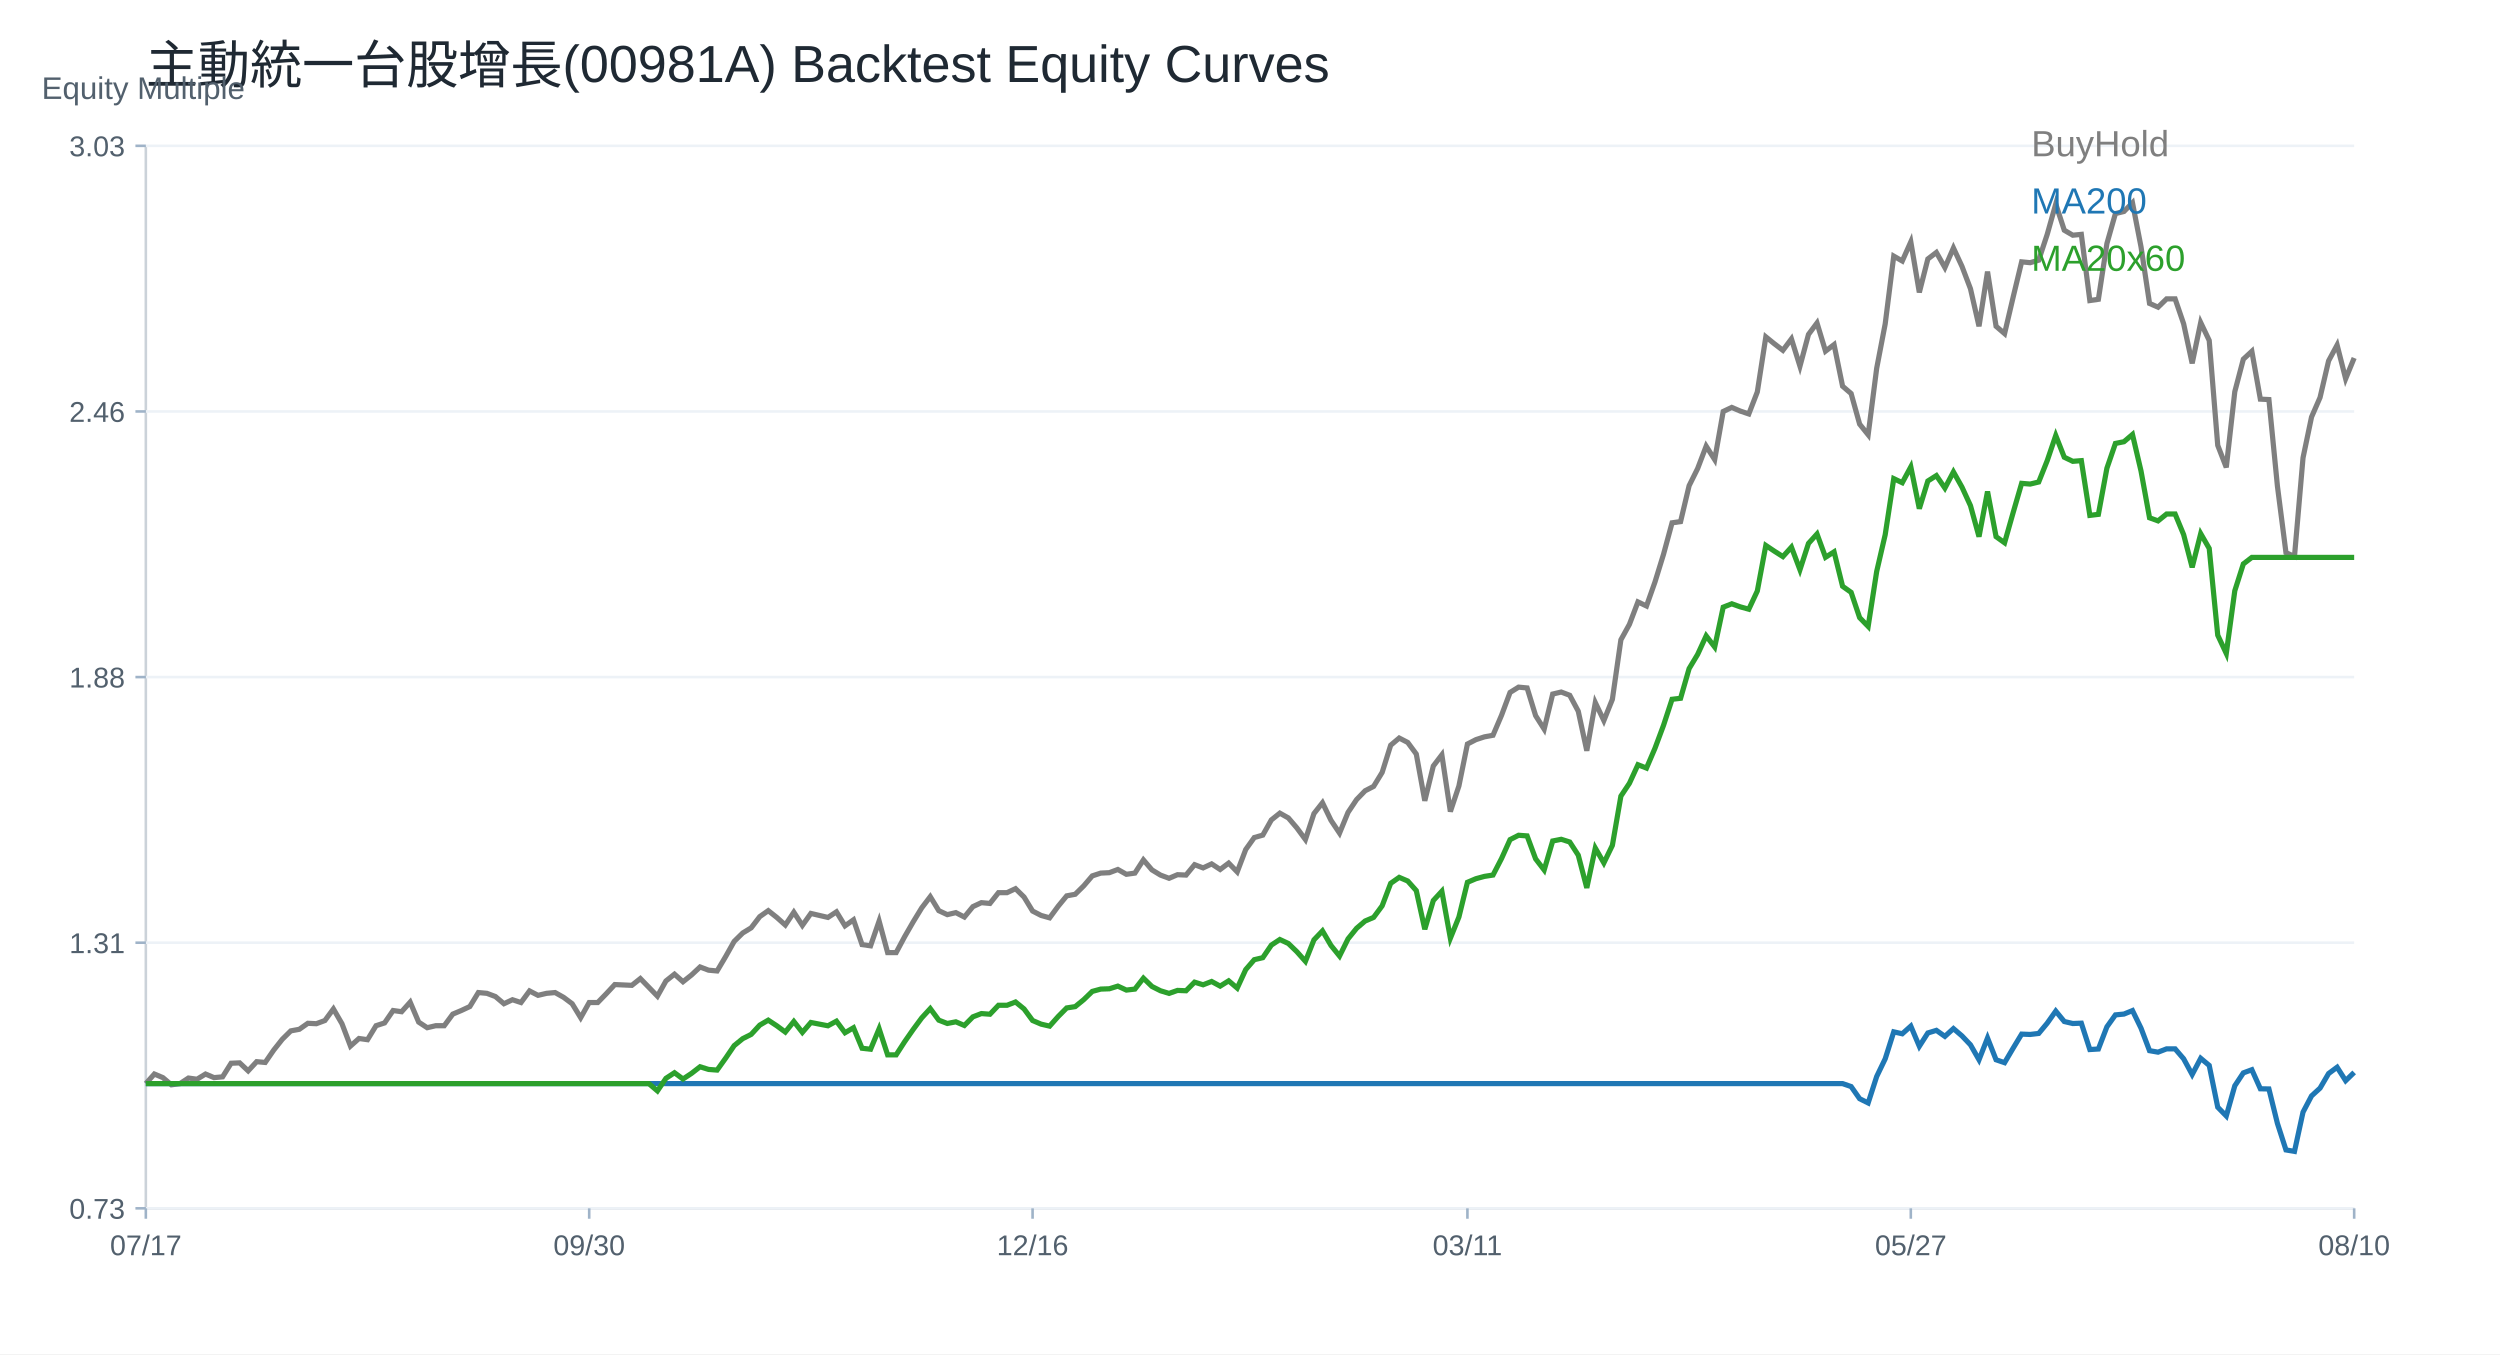
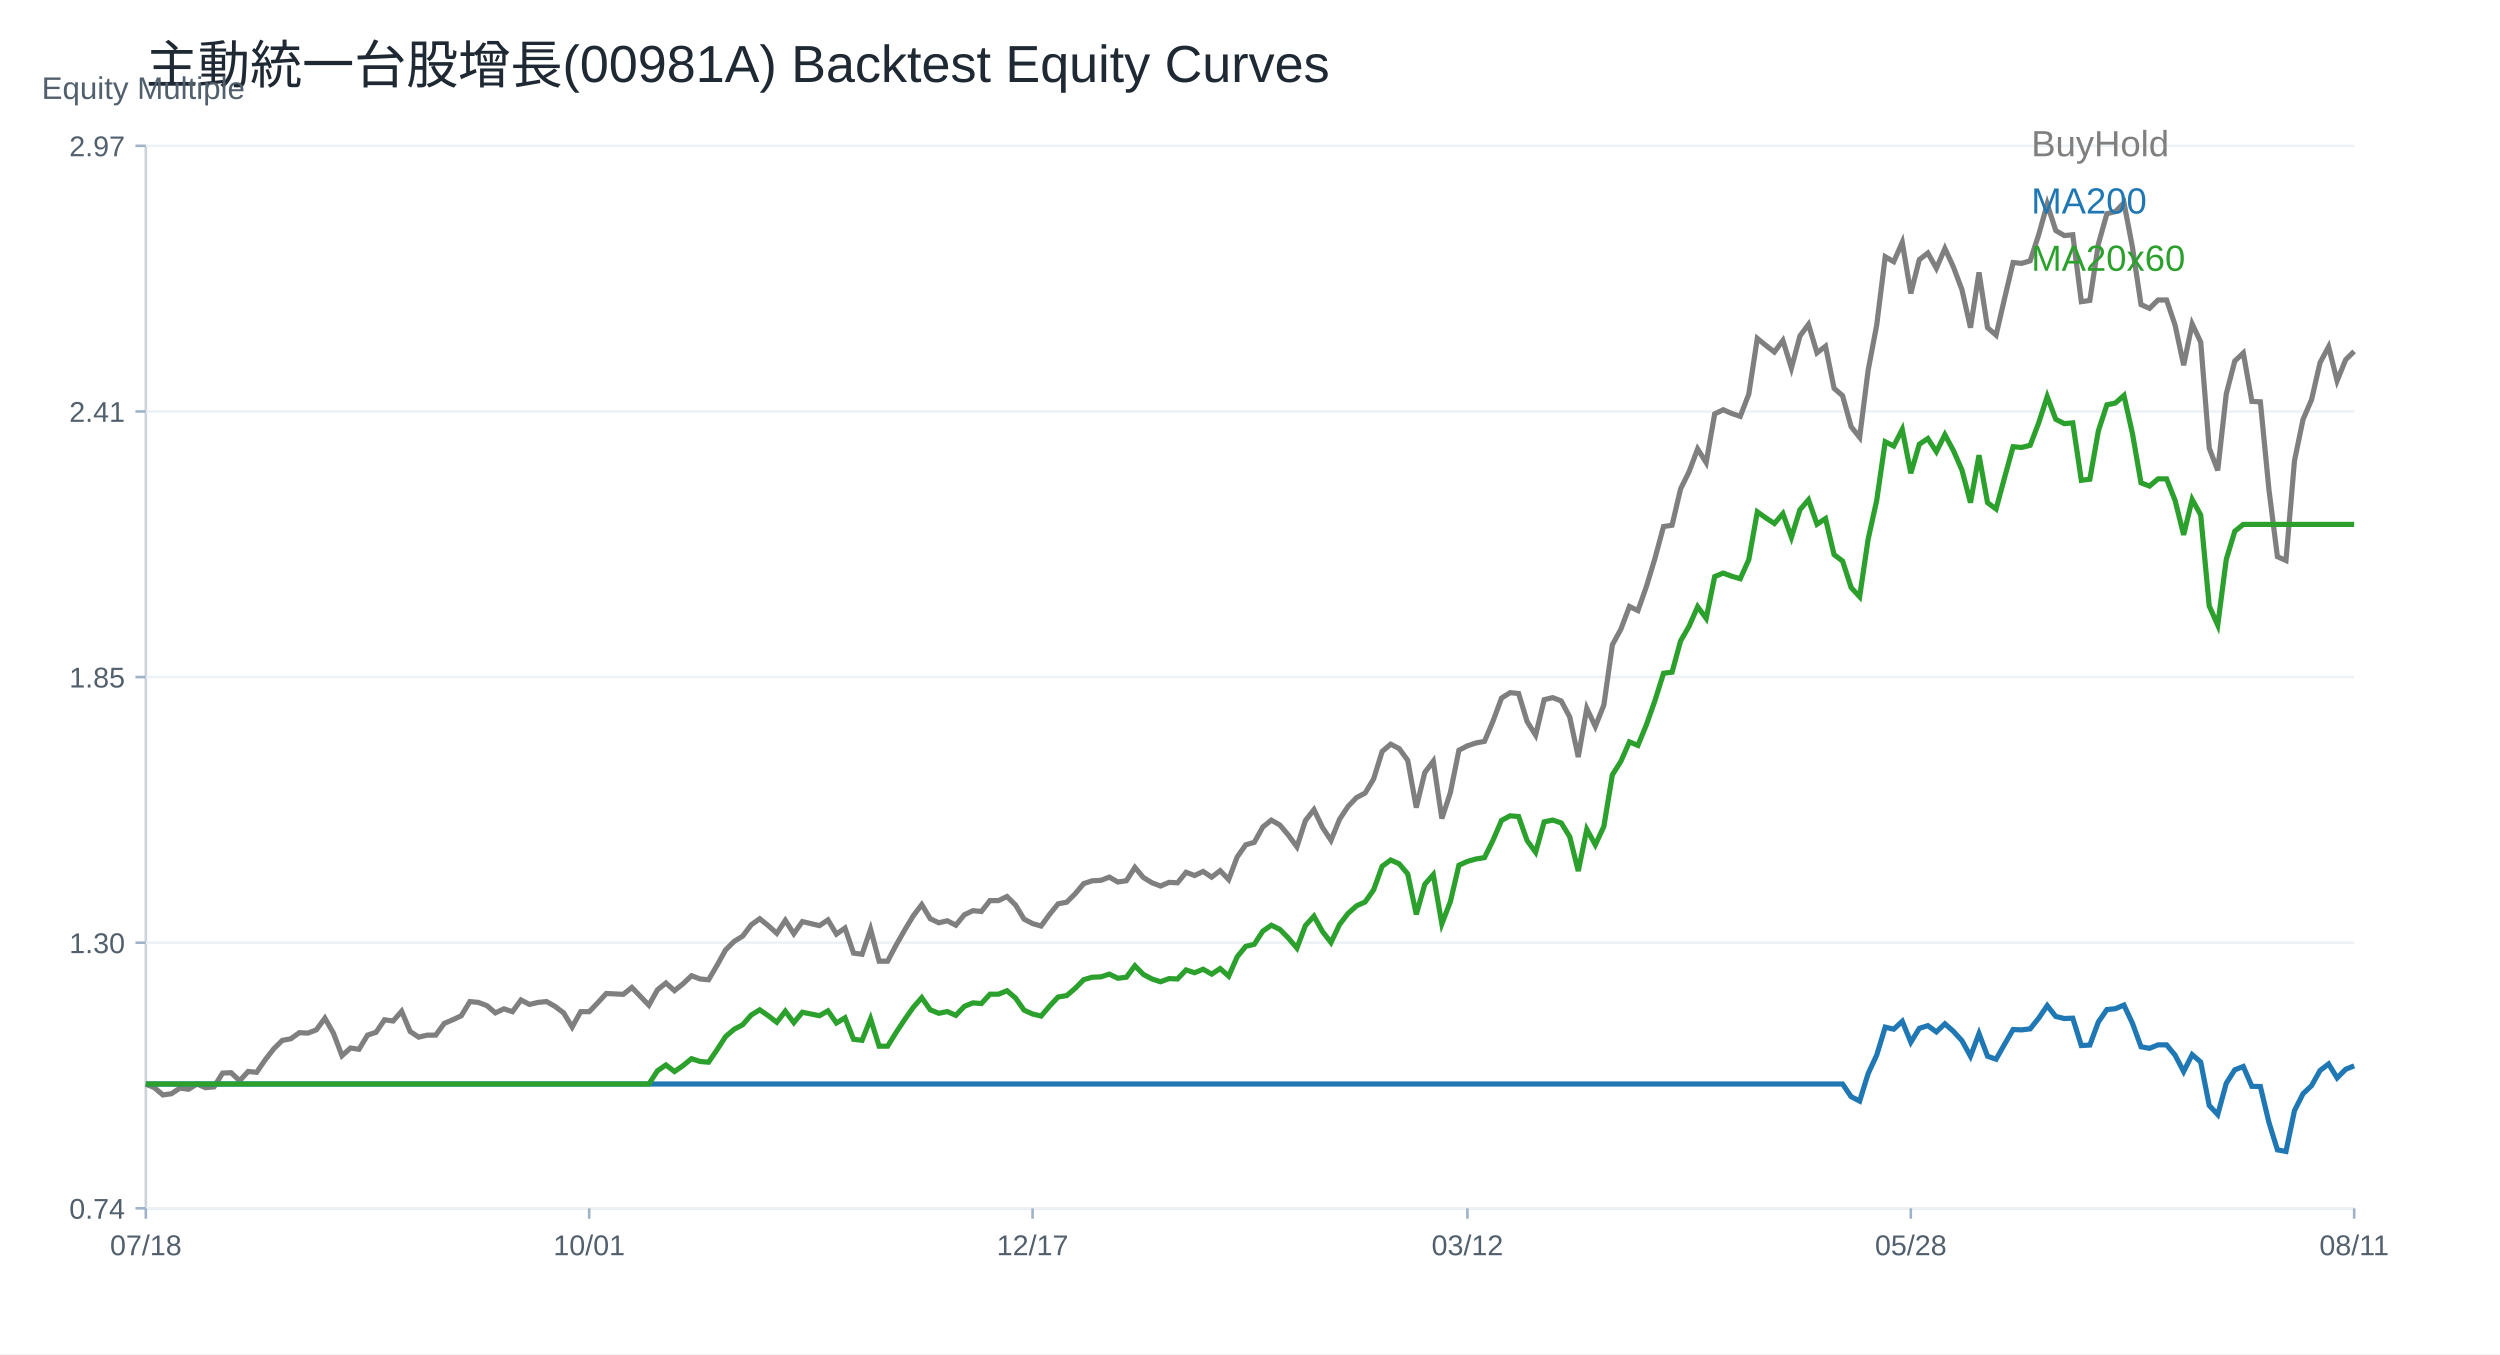
<svg xmlns="http://www.w3.org/2000/svg" width="960" height="520" viewBox="0 0 960 520">
  <rect width="100%" height="100%" fill="white" />
  <text x="56.00" y="32.00" font-size="20" font-family="Arial" fill="#1f2933" text-anchor="start">主動統一台股增長(00981A) Backtest Equity Curves</text>
  <line x1="56" y1="464" x2="904" y2="464" stroke="#cbd2d9" />
  <line x1="56" y1="56" x2="56" y2="464" stroke="#cbd2d9" />
  <text x="16.00" y="38.00" font-size="12" font-family="Arial" fill="#52606d" text-anchor="start">Equity Multiple</text>
  <line x1="56" y1="464.00" x2="904" y2="464.00" stroke="#edf2f7" />
  <line x1="52" y1="464.00" x2="56" y2="464.00" stroke="#9fb3c8" />
-   <text x="48.00" y="468.00" font-size="11" font-family="Arial" fill="#52606d" text-anchor="end">0.73</text>
+   <text x="48.00" y="468.00" font-size="11" font-family="Arial" fill="#52606d" text-anchor="end">0.74</text>
  <line x1="56" y1="362.00" x2="904" y2="362.00" stroke="#edf2f7" />
  <line x1="52" y1="362.00" x2="56" y2="362.00" stroke="#9fb3c8" />
-   <text x="48.00" y="366.00" font-size="11" font-family="Arial" fill="#52606d" text-anchor="end">1.31</text>
+   <text x="48.00" y="366.00" font-size="11" font-family="Arial" fill="#52606d" text-anchor="end">1.30</text>
  <line x1="56" y1="260.00" x2="904" y2="260.00" stroke="#edf2f7" />
  <line x1="52" y1="260.00" x2="56" y2="260.00" stroke="#9fb3c8" />
-   <text x="48.00" y="264.00" font-size="11" font-family="Arial" fill="#52606d" text-anchor="end">1.88</text>
+   <text x="48.00" y="264.00" font-size="11" font-family="Arial" fill="#52606d" text-anchor="end">1.85</text>
  <line x1="56" y1="158.00" x2="904" y2="158.00" stroke="#edf2f7" />
  <line x1="52" y1="158.00" x2="56" y2="158.00" stroke="#9fb3c8" />
-   <text x="48.00" y="162.00" font-size="11" font-family="Arial" fill="#52606d" text-anchor="end">2.46</text>
+   <text x="48.00" y="162.00" font-size="11" font-family="Arial" fill="#52606d" text-anchor="end">2.41</text>
  <line x1="56" y1="56.00" x2="904" y2="56.00" stroke="#edf2f7" />
  <line x1="52" y1="56.00" x2="56" y2="56.00" stroke="#9fb3c8" />
-   <text x="48.00" y="60.00" font-size="11" font-family="Arial" fill="#52606d" text-anchor="end">3.03</text>
+   <text x="48.00" y="60.00" font-size="11" font-family="Arial" fill="#52606d" text-anchor="end">2.97</text>
  <line x1="56.00" y1="464" x2="56.00" y2="468" stroke="#9fb3c8" />
-   <text x="56.00" y="482.00" font-size="11" font-family="Arial" fill="#52606d" text-anchor="middle">07/17</text>
+   <text x="56.00" y="482.00" font-size="11" font-family="Arial" fill="#52606d" text-anchor="middle">07/18</text>
  <line x1="226.25" y1="464" x2="226.25" y2="468" stroke="#9fb3c8" />
-   <text x="226.25" y="482.00" font-size="11" font-family="Arial" fill="#52606d" text-anchor="middle">09/30</text>
+   <text x="226.25" y="482.00" font-size="11" font-family="Arial" fill="#52606d" text-anchor="middle">10/01</text>
  <line x1="396.51" y1="464" x2="396.51" y2="468" stroke="#9fb3c8" />
-   <text x="396.51" y="482.00" font-size="11" font-family="Arial" fill="#52606d" text-anchor="middle">12/16</text>
+   <text x="396.51" y="482.00" font-size="11" font-family="Arial" fill="#52606d" text-anchor="middle">12/17</text>
  <line x1="563.49" y1="464" x2="563.49" y2="468" stroke="#9fb3c8" />
-   <text x="563.49" y="482.00" font-size="11" font-family="Arial" fill="#52606d" text-anchor="middle">03/11</text>
+   <text x="563.49" y="482.00" font-size="11" font-family="Arial" fill="#52606d" text-anchor="middle">03/12</text>
  <line x1="733.75" y1="464" x2="733.75" y2="468" stroke="#9fb3c8" />
-   <text x="733.75" y="482.00" font-size="11" font-family="Arial" fill="#52606d" text-anchor="middle">05/27</text>
+   <text x="733.75" y="482.00" font-size="11" font-family="Arial" fill="#52606d" text-anchor="middle">05/28</text>
  <line x1="904.00" y1="464" x2="904.00" y2="468" stroke="#9fb3c8" />
-   <text x="904.00" y="482.00" font-size="11" font-family="Arial" fill="#52606d" text-anchor="middle">08/10</text>
-   <polyline fill="none" stroke="#7f7f7f" stroke-width="2" points="56.00,416.11 59.27,412.43 62.55,413.81 65.82,416.57 69.10,416.11 72.37,413.97 75.64,414.43 78.92,412.43 82.19,413.81 85.47,413.51 88.74,408.29 92.02,408.14 95.29,411.21 98.56,407.68 101.84,407.98 105.11,403.23 108.39,399.09 111.66,395.86 114.93,395.25 118.21,392.95 121.48,393.10 124.76,391.88 128.03,387.43 131.31,393.10 134.58,401.69 137.85,398.78 141.13,399.24 144.40,393.87 147.68,392.80 150.95,388.04 154.22,388.50 157.50,384.82 160.77,392.49 164.05,394.64 167.32,393.87 170.59,393.87 173.87,389.42 177.14,388.04 180.42,386.51 183.69,381.14 186.97,381.44 190.24,382.67 193.51,385.43 196.79,383.90 200.06,384.97 203.34,380.52 206.61,382.21 209.88,381.44 213.16,381.14 216.43,382.98 219.71,385.43 222.98,390.80 226.25,384.97 229.53,384.97 232.80,381.60 236.08,378.07 239.35,378.22 242.63,378.37 245.90,375.77 249.17,379.14 252.45,382.52 255.72,376.69 259.00,374.08 262.27,376.99 265.54,374.39 268.82,371.32 272.09,372.55 275.37,372.85 278.64,367.33 281.92,361.50 285.19,358.28 288.46,356.28 291.74,351.99 295.01,349.69 298.29,352.29 301.56,355.21 304.83,350.30 308.11,355.36 311.38,350.76 314.66,351.53 317.93,352.29 321.20,350.15 324.48,355.52 327.75,353.21 331.03,362.73 334.30,363.19 337.58,353.68 340.85,365.79 344.12,365.79 347.40,359.66 350.67,353.98 353.95,348.61 357.22,344.32 360.49,349.69 363.77,351.22 367.04,350.45 370.32,352.14 373.59,348.15 376.86,346.62 380.14,346.92 383.41,342.78 386.69,342.78 389.96,341.25 393.24,344.47 396.51,349.84 399.78,351.53 403.06,352.45 406.33,348.00 409.61,344.01 412.88,343.40 416.15,340.17 419.43,336.34 422.70,335.27 425.98,335.11 429.25,333.88 432.53,335.73 435.80,335.27 439.07,330.20 442.35,334.04 445.62,336.03 448.90,337.26 452.17,335.88 455.44,336.03 458.72,332.04 461.99,333.27 465.27,331.74 468.54,333.88 471.81,331.43 475.09,334.81 478.36,326.21 481.64,321.61 484.91,320.69 488.19,314.86 491.46,312.25 494.73,314.09 498.01,317.93 501.28,322.38 504.56,312.41 507.83,308.26 511.10,315.01 514.38,319.92 517.65,311.95 520.93,307.04 524.20,303.66 527.47,301.97 530.75,296.60 534.02,286.17 537.30,283.41 540.57,285.10 543.85,289.55 547.12,307.50 550.39,294.15 553.67,289.85 556.94,311.64 560.22,301.82 563.49,285.71 566.76,284.02 570.04,282.95 573.31,282.34 576.59,274.66 579.86,265.90 583.14,263.86 586.41,264.17 589.68,274.82 592.96,279.99 596.23,266.52 599.51,265.74 602.78,266.99 606.05,273.10 609.33,288.29 612.60,269.81 615.88,276.70 619.15,268.56 622.42,245.70 625.70,239.75 628.97,231.14 632.25,232.70 635.52,223.46 638.80,212.82 642.07,200.76 645.34,200.29 648.62,186.51 651.89,179.93 655.17,171.32 658.44,176.49 661.71,158.01 664.99,156.45 668.26,157.85 671.54,158.95 674.81,150.50 678.08,129.36 681.36,132.02 684.63,134.52 687.91,130.14 691.18,140.63 694.46,128.42 697.73,124.03 701.00,134.84 704.28,132.33 707.55,148.30 710.83,151.12 714.10,162.87 717.37,166.94 720.65,141.41 723.92,124.35 727.20,98.35 730.47,100.23 733.75,92.87 737.02,112.29 740.29,99.45 743.57,96.94 746.84,102.74 750.12,95.22 753.39,102.27 756.66,110.88 759.94,125.29 763.21,104.30 766.49,125.29 769.76,128.10 773.03,114.17 776.31,100.55 779.58,100.87 782.86,99.91 786.13,90.00 789.41,78.34 792.68,88.40 795.95,90.32 799.23,90.00 802.50,115.41 805.78,114.93 809.05,93.52 812.32,82.01 815.60,81.21 818.87,77.86 822.15,94.79 825.42,116.52 828.69,117.96 831.97,114.77 835.24,114.77 838.52,124.35 841.79,139.53 845.07,123.87 848.34,130.74 851.61,171.01 854.89,179.48 858.16,150.40 861.44,137.93 864.71,134.90 867.98,153.27 871.26,153.43 874.53,186.67 877.81,212.23 881.08,213.67 884.36,175.80 887.63,160.14 890.90,152.63 894.18,138.57 897.45,132.50 900.73,145.44 904.00,137.46" />
+   <text x="904.00" y="482.00" font-size="11" font-family="Arial" fill="#52606d" text-anchor="middle">08/11</text>
+   <polyline fill="none" stroke="#7f7f7f" stroke-width="2" points="56.00,416.26 59.27,417.66 62.55,420.45 65.82,419.99 69.10,417.82 72.37,418.28 75.64,416.26 78.92,417.66 82.19,417.35 85.47,412.07 88.74,411.92 92.02,415.02 95.29,411.45 98.56,411.76 101.84,406.95 105.11,402.76 108.39,399.51 111.66,398.89 114.93,396.56 118.21,396.71 121.48,395.47 124.76,390.97 128.03,396.71 131.31,405.40 134.58,402.45 137.85,402.92 141.13,397.49 144.40,396.40 147.68,391.59 150.95,392.06 154.22,388.33 157.50,396.09 160.77,398.26 164.05,397.49 167.32,397.49 170.59,392.99 173.87,391.59 177.14,390.04 180.42,384.61 183.69,384.92 186.97,386.16 190.24,388.95 193.51,387.40 196.79,388.49 200.06,383.99 203.34,385.70 206.61,384.92 209.88,384.61 213.16,386.47 216.43,388.95 219.71,394.39 222.98,388.49 226.25,388.49 229.53,385.07 232.80,381.51 236.08,381.66 239.35,381.82 242.63,379.18 245.90,382.59 249.17,386.01 252.45,380.11 255.72,377.47 259.00,380.42 262.27,377.78 265.54,374.68 268.82,375.92 272.09,376.23 275.37,370.64 278.64,364.75 281.92,361.49 285.19,359.47 288.46,355.13 291.74,352.80 295.01,355.44 298.29,358.39 301.56,353.42 304.83,358.54 308.11,353.89 311.38,354.66 314.66,355.44 317.93,353.26 321.20,358.70 324.48,356.37 327.75,365.99 331.03,366.45 334.30,356.83 337.58,369.09 340.85,369.09 344.12,362.89 347.40,357.14 350.67,351.71 353.95,347.37 357.22,352.80 360.49,354.35 363.77,353.58 367.04,355.28 370.32,351.25 373.59,349.70 376.86,350.01 380.14,345.82 383.41,345.82 386.69,344.26 389.96,347.52 393.24,352.95 396.51,354.66 399.78,355.59 403.06,351.09 406.33,347.06 409.61,346.44 412.88,343.18 416.15,339.30 419.43,338.21 422.70,338.06 425.98,336.82 429.25,338.68 432.53,338.21 435.80,333.09 439.07,336.97 442.35,338.99 445.62,340.23 448.90,338.83 452.17,338.99 455.44,334.95 458.72,336.20 461.99,334.64 465.27,336.82 468.54,334.33 471.81,337.75 475.09,329.06 478.36,324.40 481.64,323.47 484.91,317.58 488.19,314.94 491.46,316.80 494.73,320.68 498.01,325.18 501.28,315.09 504.56,310.90 507.83,317.73 511.10,322.70 514.38,314.63 517.65,309.66 520.93,306.25 524.20,304.54 527.47,299.11 530.75,288.56 534.02,285.77 537.30,287.47 540.57,291.97 543.85,310.13 547.12,296.63 550.39,292.28 553.67,314.32 556.94,304.39 560.22,288.09 563.49,286.39 566.76,285.30 570.04,284.68 573.31,276.92 576.59,268.05 579.86,265.99 583.14,266.31 586.41,277.08 589.68,282.30 592.96,268.68 596.23,267.89 599.51,269.16 602.78,275.33 606.05,290.70 609.33,272.01 612.60,278.98 615.88,270.74 619.15,247.62 622.42,241.60 625.70,232.89 628.97,234.47 632.25,225.13 635.52,214.36 638.80,202.17 642.07,201.69 645.34,187.75 648.62,181.10 651.89,172.39 655.17,177.62 658.44,158.93 661.71,157.35 664.99,158.77 668.26,159.88 671.54,151.33 674.81,129.95 678.08,132.64 681.36,135.17 684.63,130.74 687.91,141.35 691.18,129.00 694.46,124.56 697.73,135.49 701.00,132.96 704.28,149.11 707.55,151.96 710.83,163.84 714.10,167.96 717.37,142.14 720.65,124.88 723.92,98.59 727.20,100.49 730.47,93.05 733.75,112.68 737.02,99.70 740.29,97.16 743.57,103.02 746.84,95.42 750.12,102.55 753.39,111.26 756.66,125.83 759.94,104.61 763.21,125.83 766.49,128.68 769.76,114.58 773.03,100.81 776.31,101.13 779.58,100.16 782.86,90.14 786.13,78.34 789.41,88.52 792.68,90.46 795.95,90.14 799.23,115.84 802.50,115.35 805.78,93.69 809.05,82.06 812.32,81.25 815.60,77.86 818.87,94.99 822.15,116.97 825.42,118.42 828.69,115.19 831.97,115.19 835.24,124.89 838.52,140.24 841.79,124.40 845.07,131.35 848.34,172.08 851.61,180.64 854.89,151.23 858.16,138.62 861.44,135.55 864.71,154.14 867.98,154.30 871.26,187.91 874.53,213.77 877.81,215.23 881.08,176.92 884.36,161.09 887.63,153.49 890.90,139.27 894.18,133.13 897.45,146.22 900.73,138.14 904.00,134.91" />
  <text x="780.00" y="60.00" font-size="14" font-family="Arial" fill="#7f7f7f" text-anchor="start">BuyHold</text>
-   <polyline fill="none" stroke="#1f77b4" stroke-width="2" points="56.00,416.11 59.27,416.11 62.55,416.11 65.82,416.11 69.10,416.11 72.37,416.11 75.64,416.11 78.92,416.11 82.19,416.11 85.47,416.11 88.74,416.11 92.02,416.11 95.29,416.11 98.56,416.11 101.84,416.11 105.11,416.11 108.39,416.11 111.66,416.11 114.93,416.11 118.21,416.11 121.48,416.11 124.76,416.11 128.03,416.11 131.31,416.11 134.58,416.11 137.85,416.11 141.13,416.11 144.40,416.11 147.68,416.11 150.95,416.11 154.22,416.11 157.50,416.11 160.77,416.11 164.05,416.11 167.32,416.11 170.59,416.11 173.87,416.11 177.14,416.11 180.42,416.11 183.69,416.11 186.97,416.11 190.24,416.11 193.51,416.11 196.79,416.11 200.06,416.11 203.34,416.11 206.61,416.11 209.88,416.11 213.16,416.11 216.43,416.11 219.71,416.11 222.98,416.11 226.25,416.11 229.53,416.11 232.80,416.11 236.08,416.11 239.35,416.11 242.63,416.11 245.90,416.11 249.17,416.11 252.45,416.11 255.72,416.11 259.00,416.11 262.27,416.11 265.54,416.11 268.82,416.11 272.09,416.11 275.37,416.11 278.64,416.11 281.92,416.11 285.19,416.11 288.46,416.11 291.74,416.11 295.01,416.11 298.29,416.11 301.56,416.11 304.83,416.11 308.11,416.11 311.38,416.11 314.66,416.11 317.93,416.11 321.20,416.11 324.48,416.11 327.75,416.11 331.03,416.11 334.30,416.11 337.58,416.11 340.85,416.11 344.12,416.11 347.40,416.11 350.67,416.11 353.95,416.11 357.22,416.11 360.49,416.11 363.77,416.11 367.04,416.11 370.32,416.11 373.59,416.11 376.86,416.11 380.14,416.11 383.41,416.11 386.69,416.11 389.96,416.11 393.24,416.11 396.51,416.11 399.78,416.11 403.06,416.11 406.33,416.11 409.61,416.11 412.88,416.11 416.15,416.11 419.43,416.11 422.70,416.11 425.98,416.11 429.25,416.11 432.53,416.11 435.80,416.11 439.07,416.11 442.35,416.11 445.62,416.11 448.90,416.11 452.17,416.11 455.44,416.11 458.72,416.11 461.99,416.11 465.27,416.11 468.54,416.11 471.81,416.11 475.09,416.11 478.36,416.11 481.64,416.11 484.91,416.11 488.19,416.11 491.46,416.11 494.73,416.11 498.01,416.11 501.28,416.11 504.56,416.11 507.83,416.11 511.10,416.11 514.38,416.11 517.65,416.11 520.93,416.11 524.20,416.11 527.47,416.11 530.75,416.11 534.02,416.11 537.30,416.11 540.57,416.11 543.85,416.11 547.12,416.11 550.39,416.11 553.67,416.11 556.94,416.11 560.22,416.11 563.49,416.11 566.76,416.11 570.04,416.11 573.31,416.11 576.59,416.11 579.86,416.11 583.14,416.11 586.41,416.11 589.68,416.11 592.96,416.11 596.23,416.11 599.51,416.11 602.78,416.11 606.05,416.11 609.33,416.11 612.60,416.11 615.88,416.11 619.15,416.11 622.42,416.11 625.70,416.11 628.97,416.11 632.25,416.11 635.52,416.11 638.80,416.11 642.07,416.11 645.34,416.11 648.62,416.11 651.89,416.11 655.17,416.11 658.44,416.11 661.71,416.11 664.99,416.11 668.26,416.11 671.54,416.11 674.81,416.11 678.08,416.11 681.36,416.11 684.63,416.11 687.91,416.11 691.18,416.11 694.46,416.11 697.73,416.11 701.00,416.11 704.28,416.11 707.55,416.11 710.83,417.24 714.10,421.91 717.37,423.53 720.65,413.37 723.92,406.58 727.20,396.23 730.47,396.97 733.75,394.04 737.02,401.77 740.29,396.66 743.57,395.66 746.84,397.97 750.12,394.98 753.39,397.78 756.66,401.21 759.94,406.95 763.21,398.59 766.49,406.95 769.76,408.07 773.03,402.52 776.31,397.10 779.58,397.23 782.86,396.84 786.13,392.90 789.41,388.26 792.68,392.26 795.95,393.03 799.23,392.90 802.50,403.02 805.78,402.82 809.05,394.30 812.32,389.72 815.60,389.40 818.87,388.06 822.15,394.81 825.42,403.46 828.69,404.03 831.97,402.76 835.24,402.76 838.52,406.58 841.79,412.62 845.07,406.39 848.34,409.12 851.61,425.16 854.89,428.53 858.16,416.95 861.44,411.99 864.71,410.78 867.98,418.09 871.26,418.16 874.53,431.39 877.81,441.57 881.08,442.14 884.36,427.06 887.63,420.83 890.90,417.84 894.18,412.24 897.45,409.82 900.73,414.98 904.00,411.80" />
+   <polyline fill="none" stroke="#1f77b4" stroke-width="2" points="56.00,416.26 59.27,416.26 62.55,416.26 65.82,416.26 69.10,416.26 72.37,416.26 75.64,416.26 78.92,416.26 82.19,416.26 85.47,416.26 88.74,416.26 92.02,416.26 95.29,416.26 98.56,416.26 101.84,416.26 105.11,416.26 108.39,416.26 111.66,416.26 114.93,416.26 118.21,416.26 121.48,416.26 124.76,416.26 128.03,416.26 131.31,416.26 134.58,416.26 137.85,416.26 141.13,416.26 144.40,416.26 147.68,416.26 150.95,416.26 154.22,416.26 157.50,416.26 160.77,416.26 164.05,416.26 167.32,416.26 170.59,416.26 173.87,416.26 177.14,416.26 180.42,416.26 183.69,416.26 186.97,416.26 190.24,416.26 193.51,416.26 196.79,416.26 200.06,416.26 203.34,416.26 206.61,416.26 209.88,416.26 213.16,416.26 216.43,416.26 219.71,416.26 222.98,416.26 226.25,416.26 229.53,416.26 232.80,416.26 236.08,416.26 239.35,416.26 242.63,416.26 245.90,416.26 249.17,416.26 252.45,416.26 255.72,416.26 259.00,416.26 262.27,416.26 265.54,416.26 268.82,416.26 272.09,416.26 275.37,416.26 278.64,416.26 281.92,416.26 285.19,416.26 288.46,416.26 291.74,416.26 295.01,416.26 298.29,416.26 301.56,416.26 304.83,416.26 308.11,416.26 311.38,416.26 314.66,416.26 317.93,416.26 321.20,416.26 324.48,416.26 327.75,416.26 331.03,416.26 334.30,416.26 337.58,416.26 340.85,416.26 344.12,416.26 347.40,416.26 350.67,416.26 353.95,416.26 357.22,416.26 360.49,416.26 363.77,416.26 367.04,416.26 370.32,416.26 373.59,416.26 376.86,416.26 380.14,416.26 383.41,416.26 386.69,416.26 389.96,416.26 393.24,416.26 396.51,416.26 399.78,416.26 403.06,416.26 406.33,416.26 409.61,416.26 412.88,416.26 416.15,416.26 419.43,416.26 422.70,416.26 425.98,416.26 429.25,416.26 432.53,416.26 435.80,416.26 439.07,416.26 442.35,416.26 445.62,416.26 448.90,416.26 452.17,416.26 455.44,416.26 458.72,416.26 461.99,416.26 465.27,416.26 468.54,416.26 471.81,416.26 475.09,416.26 478.36,416.26 481.64,416.26 484.91,416.26 488.19,416.26 491.46,416.26 494.73,416.26 498.01,416.26 501.28,416.26 504.56,416.26 507.83,416.26 511.10,416.26 514.38,416.26 517.65,416.26 520.93,416.26 524.20,416.26 527.47,416.26 530.75,416.26 534.02,416.26 537.30,416.26 540.57,416.26 543.85,416.26 547.12,416.26 550.39,416.26 553.67,416.26 556.94,416.26 560.22,416.26 563.49,416.26 566.76,416.26 570.04,416.26 573.31,416.26 576.59,416.26 579.86,416.26 583.14,416.26 586.41,416.26 589.68,416.26 592.96,416.26 596.23,416.26 599.51,416.26 602.78,416.26 606.05,416.26 609.33,416.26 612.60,416.26 615.88,416.26 619.15,416.26 622.42,416.26 625.70,416.26 628.97,416.26 632.25,416.26 635.52,416.26 638.80,416.26 642.07,416.26 645.34,416.26 648.62,416.26 651.89,416.26 655.17,416.26 658.44,416.26 661.71,416.26 664.99,416.26 668.26,416.26 671.54,416.26 674.81,416.26 678.08,416.26 681.36,416.26 684.63,416.26 687.91,416.26 691.18,416.26 694.46,416.26 697.73,416.26 701.00,416.26 704.28,416.26 707.55,416.26 710.83,421.12 714.10,422.81 717.37,412.25 720.65,405.19 723.92,394.43 727.20,395.21 730.47,392.17 733.75,400.20 737.02,394.89 740.29,393.85 743.57,396.25 746.84,393.14 750.12,396.05 753.39,399.62 756.66,405.58 759.94,396.89 763.21,405.58 766.49,406.74 769.76,400.98 773.03,395.34 776.31,395.47 779.58,395.08 782.86,390.98 786.13,386.15 789.41,390.32 792.68,391.11 795.95,390.98 799.23,401.49 802.50,401.29 805.78,392.43 809.05,387.67 812.32,387.34 815.60,385.95 818.87,392.96 822.15,401.95 825.42,402.55 828.69,401.22 831.97,401.22 835.24,405.19 838.52,411.47 841.79,404.99 845.07,407.83 848.34,424.49 851.61,428.00 854.89,415.96 858.16,410.81 861.44,409.55 864.71,417.15 867.98,417.22 871.26,430.97 874.53,441.55 877.81,442.14 881.08,426.48 884.36,420.00 887.63,416.89 890.90,411.07 894.18,408.56 897.45,413.92 900.73,410.61 904.00,409.29" />
  <text x="780.00" y="82.00" font-size="14" font-family="Arial" fill="#1f77b4" text-anchor="start">MA200</text>
-   <polyline fill="none" stroke="#2ca02c" stroke-width="2" points="56.00,416.11 59.27,416.11 62.55,416.11 65.82,416.11 69.10,416.11 72.37,416.11 75.64,416.11 78.92,416.11 82.19,416.11 85.47,416.11 88.74,416.11 92.02,416.11 95.29,416.11 98.56,416.11 101.84,416.11 105.11,416.11 108.39,416.11 111.66,416.11 114.93,416.11 118.21,416.11 121.48,416.11 124.76,416.11 128.03,416.11 131.31,416.11 134.58,416.11 137.85,416.11 141.13,416.11 144.40,416.11 147.68,416.11 150.95,416.11 154.22,416.11 157.50,416.11 160.77,416.11 164.05,416.11 167.32,416.11 170.59,416.11 173.87,416.11 177.14,416.11 180.42,416.11 183.69,416.11 186.97,416.11 190.24,416.11 193.51,416.11 196.79,416.11 200.06,416.11 203.34,416.11 206.61,416.11 209.88,416.11 213.16,416.11 216.43,416.11 219.71,416.11 222.98,416.11 226.25,416.11 229.53,416.11 232.80,416.11 236.08,416.11 239.35,416.11 242.63,416.11 245.90,416.11 249.17,416.11 252.45,418.91 255.72,414.08 259.00,411.93 262.27,414.34 265.54,412.18 268.82,409.64 272.09,410.66 275.37,410.91 278.64,406.34 281.92,401.52 285.19,398.85 288.46,397.20 291.74,393.65 295.01,391.74 298.29,393.90 301.56,396.31 304.83,392.25 308.11,396.44 311.38,392.63 314.66,393.27 317.93,393.90 321.20,392.13 324.48,396.57 327.75,394.66 331.03,402.53 334.30,402.91 337.58,395.04 340.85,405.07 344.12,405.07 347.40,399.99 350.67,395.30 353.95,390.86 357.22,387.30 360.49,391.74 363.77,393.01 367.04,392.38 370.32,393.78 373.59,390.47 376.86,389.21 380.14,389.46 383.41,386.03 386.69,386.03 389.96,384.76 393.24,387.43 396.51,391.87 399.78,393.27 403.06,394.03 406.33,390.35 409.61,387.05 412.88,386.54 416.15,383.87 419.43,380.70 422.70,379.81 425.98,379.69 429.25,378.67 432.53,380.19 435.80,379.81 439.07,375.62 442.35,378.80 445.62,380.45 448.90,381.46 452.17,380.32 455.44,380.45 458.72,377.15 461.99,378.16 465.27,376.89 468.54,378.67 471.81,376.64 475.09,379.43 478.36,372.32 481.64,368.52 484.91,367.75 488.19,362.93 491.46,360.77 494.73,362.30 498.01,365.47 501.28,369.15 504.56,360.90 507.83,357.47 511.10,363.06 514.38,367.12 517.65,360.52 520.93,356.46 524.20,353.67 527.47,352.27 530.75,347.83 534.02,339.20 537.30,336.91 540.57,338.31 543.85,341.99 547.12,356.84 550.39,345.80 553.67,342.24 556.94,360.27 560.22,352.14 563.49,338.81 566.76,337.42 570.04,336.53 573.31,336.02 576.59,329.67 579.86,322.42 583.14,320.74 586.41,320.99 589.68,329.80 592.96,334.08 596.23,322.94 599.51,322.29 602.78,323.33 606.05,328.38 609.33,340.95 612.60,325.66 615.88,331.36 619.15,324.62 622.42,305.71 625.70,300.78 628.97,293.66 632.25,294.95 635.52,287.31 638.80,278.50 642.07,268.53 645.34,268.14 648.62,256.74 651.89,251.30 655.17,244.17 658.44,248.45 661.71,233.16 664.99,231.86 668.26,233.03 671.54,233.94 674.81,226.94 678.08,209.45 681.36,211.65 684.63,213.73 687.91,210.10 691.18,218.78 694.46,208.67 697.73,205.05 701.00,213.99 704.28,211.91 707.55,225.13 710.83,227.46 714.10,237.18 717.37,240.54 720.65,219.43 723.92,205.31 727.20,183.80 730.47,185.36 733.75,179.27 737.02,195.33 740.29,184.71 743.57,182.63 746.84,187.43 750.12,181.21 753.39,187.04 756.66,194.16 759.94,206.08 763.21,188.72 766.49,206.08 769.76,208.42 773.03,196.89 776.31,185.61 779.58,185.88 782.86,185.09 786.13,176.89 789.41,167.24 792.68,175.57 795.95,177.15 799.23,176.89 802.50,197.91 805.78,197.51 809.05,179.80 812.32,170.28 815.60,169.62 818.87,166.84 822.15,180.86 825.42,198.83 828.69,200.02 831.97,197.38 835.24,197.38 838.52,205.31 841.79,217.87 845.07,204.92 848.34,210.60 851.61,243.91 854.89,250.92 858.16,226.86 861.44,216.55 864.71,214.04 867.98,214.04 871.26,214.04 874.53,214.04 877.81,214.04 881.08,214.04 884.36,214.04 887.63,214.04 890.90,214.04 894.18,214.04 897.45,214.04 900.73,214.04 904.00,214.04" />
+   <polyline fill="none" stroke="#2ca02c" stroke-width="2" points="56.00,416.26 59.27,416.26 62.55,416.26 65.82,416.26 69.10,416.26 72.37,416.26 75.64,416.26 78.92,416.26 82.19,416.26 85.47,416.26 88.74,416.26 92.02,416.26 95.29,416.26 98.56,416.26 101.84,416.26 105.11,416.26 108.39,416.26 111.66,416.26 114.93,416.26 118.21,416.26 121.48,416.26 124.76,416.26 128.03,416.26 131.31,416.26 134.58,416.26 137.85,416.26 141.13,416.26 144.40,416.26 147.68,416.26 150.95,416.26 154.22,416.26 157.50,416.26 160.77,416.26 164.05,416.26 167.32,416.26 170.59,416.26 173.87,416.26 177.14,416.26 180.42,416.26 183.69,416.26 186.97,416.26 190.24,416.26 193.51,416.26 196.79,416.26 200.06,416.26 203.34,416.26 206.61,416.26 209.88,416.26 213.16,416.26 216.43,416.26 219.71,416.26 222.98,416.26 226.25,416.26 229.53,416.26 232.80,416.26 236.08,416.26 239.35,416.26 242.63,416.26 245.90,416.26 249.17,416.26 252.45,411.20 255.72,408.94 259.00,411.47 262.27,409.21 265.54,406.54 268.82,407.61 272.09,407.88 275.37,403.08 278.64,398.02 281.92,395.23 285.19,393.50 288.46,389.77 291.74,387.77 295.01,390.03 298.29,392.56 301.56,388.30 304.83,392.70 308.11,388.70 311.38,389.37 314.66,390.03 317.93,388.17 321.20,392.83 324.48,390.83 327.75,399.09 331.03,399.49 334.30,391.23 337.58,401.75 340.85,401.75 344.12,396.43 347.40,391.50 350.67,386.84 353.95,383.11 357.22,387.77 360.49,389.10 363.77,388.44 367.04,389.90 370.32,386.44 373.59,385.11 376.86,385.37 380.14,381.78 383.41,381.78 386.69,380.45 389.96,383.24 393.24,387.90 396.51,389.37 399.78,390.17 403.06,386.31 406.33,382.84 409.61,382.31 412.88,379.52 416.15,376.19 419.43,375.25 422.70,375.12 425.98,374.06 429.25,375.65 432.53,375.25 435.80,370.86 439.07,374.19 442.35,375.92 445.62,376.99 448.90,375.79 452.17,375.92 455.44,372.46 458.72,373.52 461.99,372.19 465.27,374.06 468.54,371.93 471.81,374.85 475.09,367.40 478.36,363.40 481.64,362.61 484.91,357.55 488.19,355.28 491.46,356.88 494.73,360.21 498.01,364.07 501.28,355.42 504.56,351.82 507.83,357.68 511.10,361.94 514.38,355.02 517.65,350.75 520.93,347.83 524.20,346.36 527.47,341.70 530.75,332.65 534.02,330.25 537.30,331.71 540.57,335.58 543.85,351.15 547.12,339.57 550.39,335.84 553.67,354.75 556.94,346.23 560.22,332.25 563.49,330.78 566.76,329.85 570.04,329.32 573.31,322.66 576.59,315.05 579.86,313.28 583.14,313.55 586.41,322.79 589.68,327.28 592.96,315.59 596.23,314.91 599.51,316.00 602.78,321.30 606.05,334.48 609.33,318.45 612.60,324.43 615.88,317.36 619.15,297.52 622.42,292.35 625.70,284.88 628.97,286.24 632.25,278.22 635.52,268.98 638.80,258.52 642.07,258.11 645.34,246.15 648.62,240.44 651.89,232.97 655.17,237.45 658.44,221.41 661.71,220.06 664.99,221.28 668.26,222.23 671.54,214.89 674.81,196.55 678.08,198.86 681.36,201.03 684.63,197.22 687.91,206.33 691.18,195.73 694.46,191.92 697.73,201.30 701.00,199.13 704.28,212.99 707.55,215.44 710.83,225.63 714.10,229.16 717.37,207.01 720.65,192.20 723.92,169.64 727.20,171.27 730.47,164.88 733.75,181.73 737.02,170.59 740.29,168.41 743.57,173.44 746.84,166.92 750.12,173.04 753.39,180.51 756.66,193.01 759.94,174.80 763.21,193.01 766.49,195.46 769.76,183.36 773.03,171.54 776.31,171.82 779.58,170.99 782.86,162.39 786.13,152.26 789.41,161.00 792.68,162.67 795.95,162.39 799.23,184.44 802.50,184.02 805.78,165.44 809.05,155.45 812.32,154.76 815.60,151.85 818.87,166.55 822.15,185.41 825.42,186.66 828.69,183.88 831.97,183.88 835.24,192.20 838.52,205.38 841.79,191.79 845.07,197.75 848.34,232.70 851.61,240.05 854.89,214.81 858.16,203.99 861.44,201.36 864.71,201.36 867.98,201.36 871.26,201.36 874.53,201.36 877.81,201.36 881.08,201.36 884.36,201.36 887.63,201.36 890.90,201.36 894.18,201.36 897.45,201.36 900.73,201.36 904.00,201.36" />
  <text x="780.00" y="104.00" font-size="14" font-family="Arial" fill="#2ca02c" text-anchor="start">MA20x60</text>
</svg>
